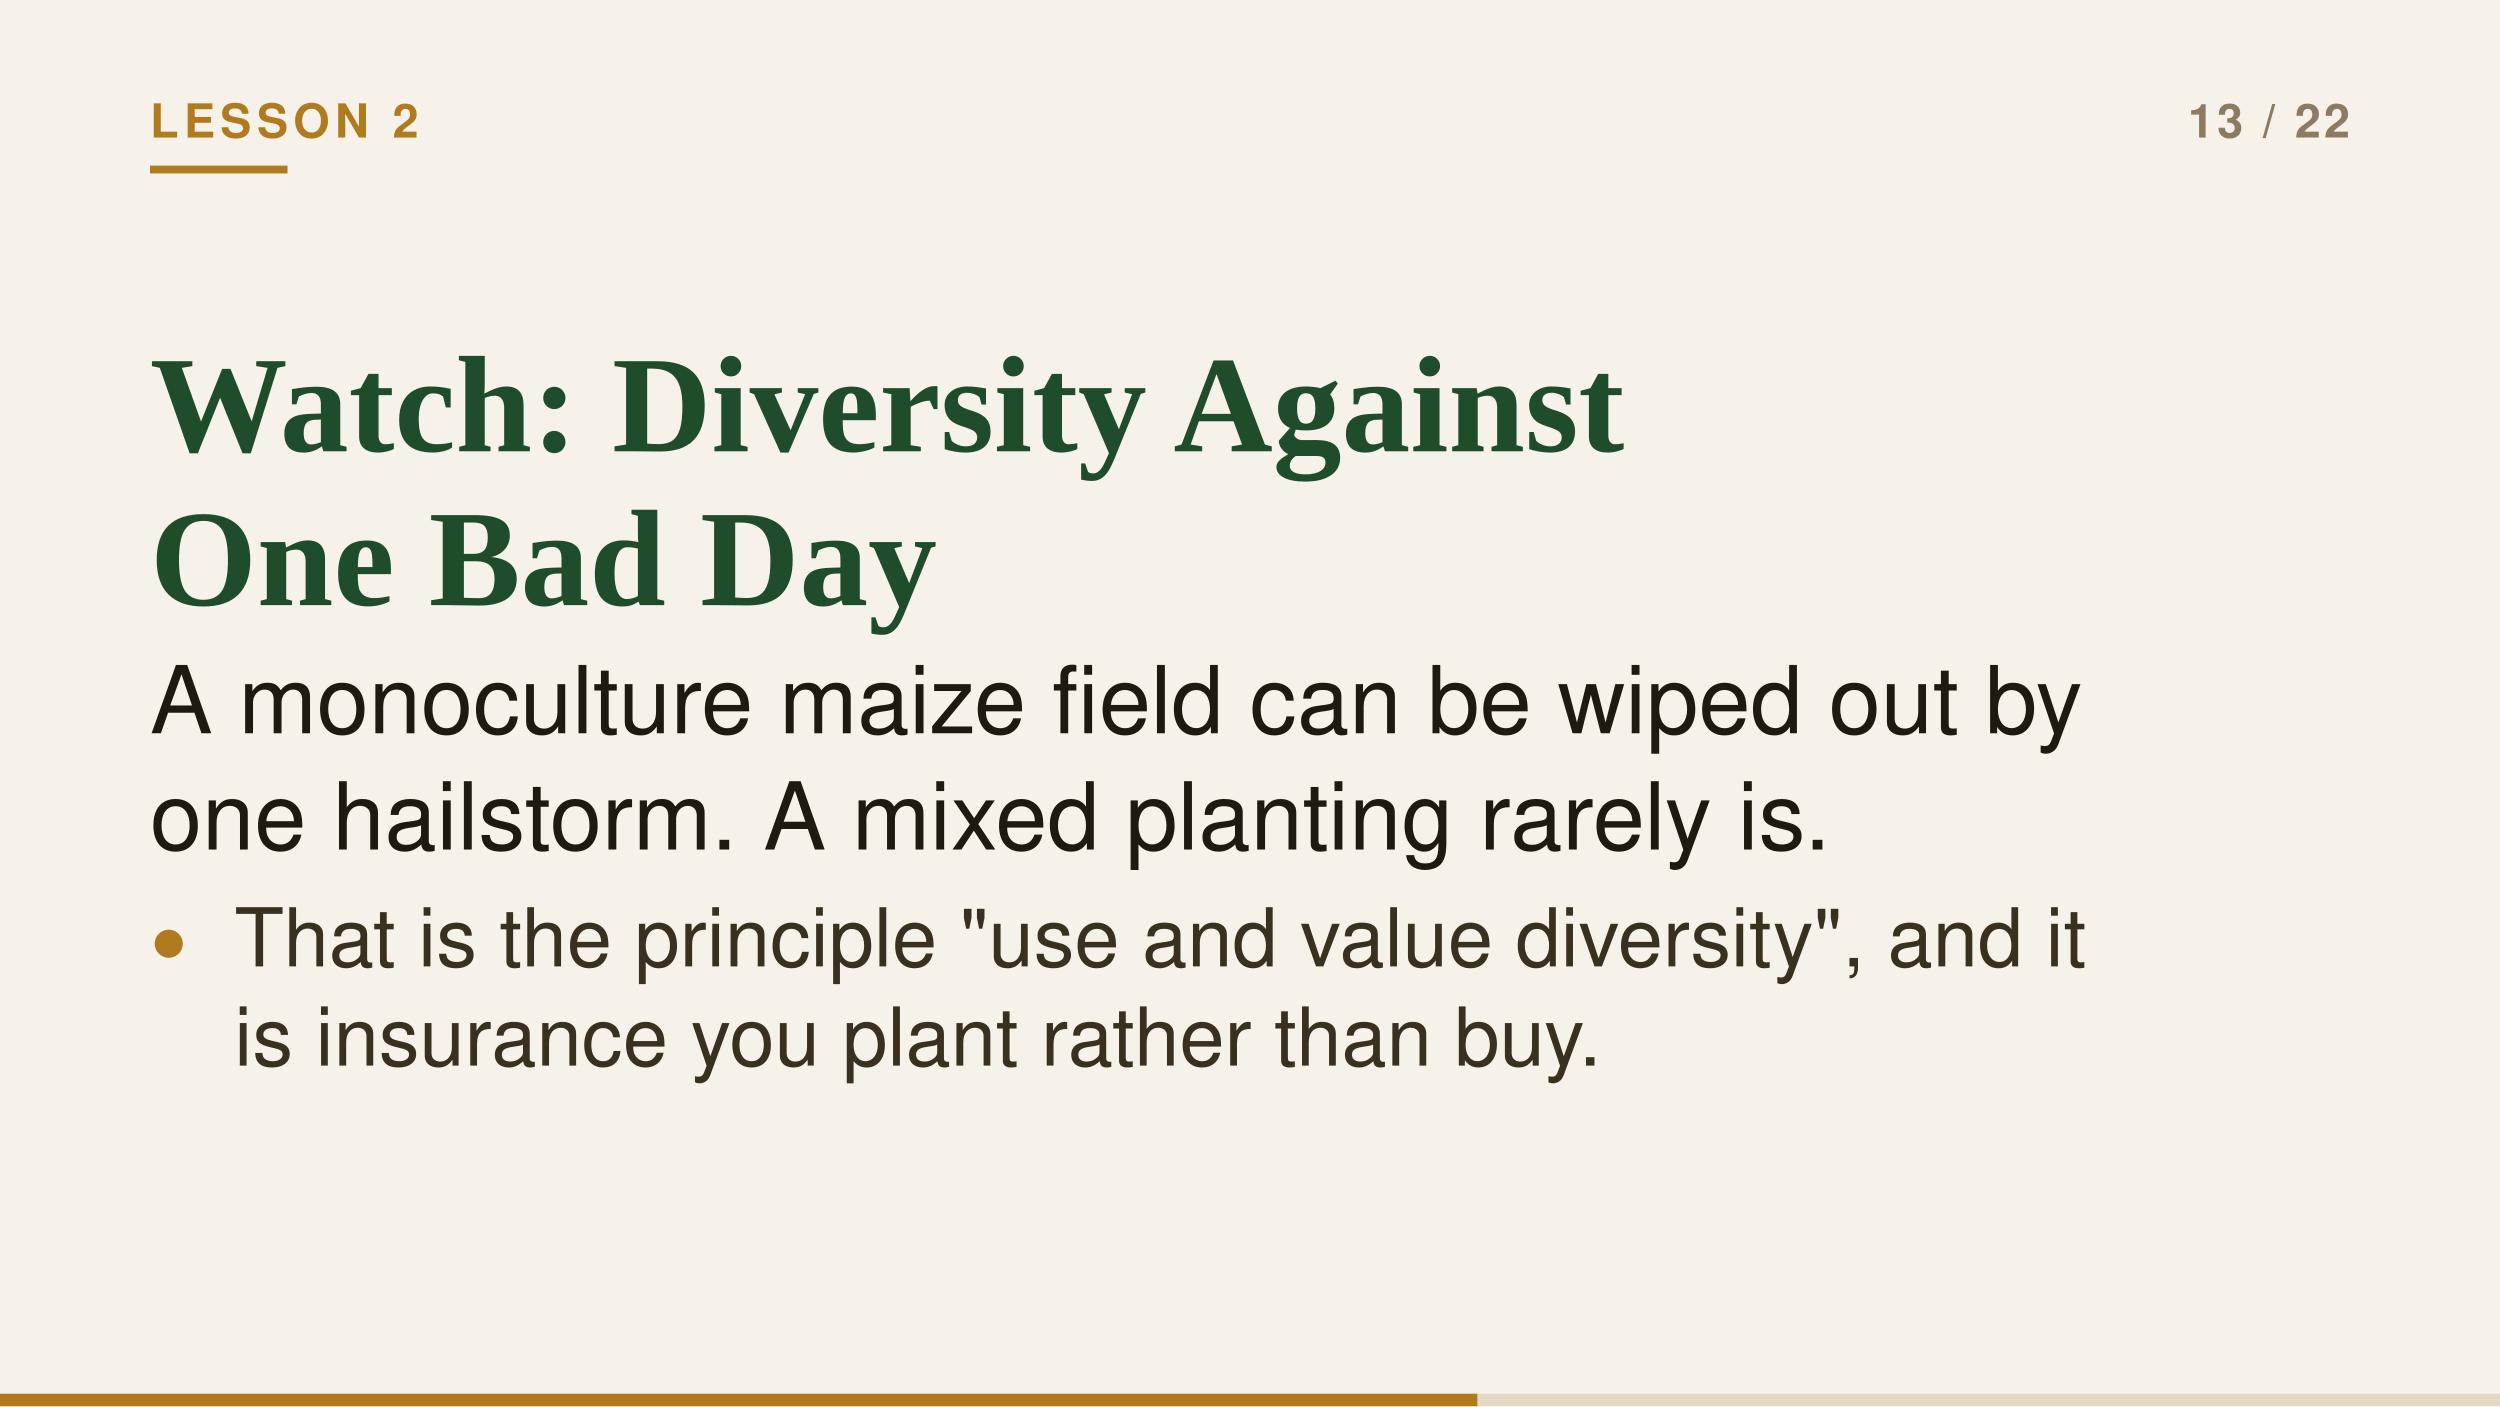
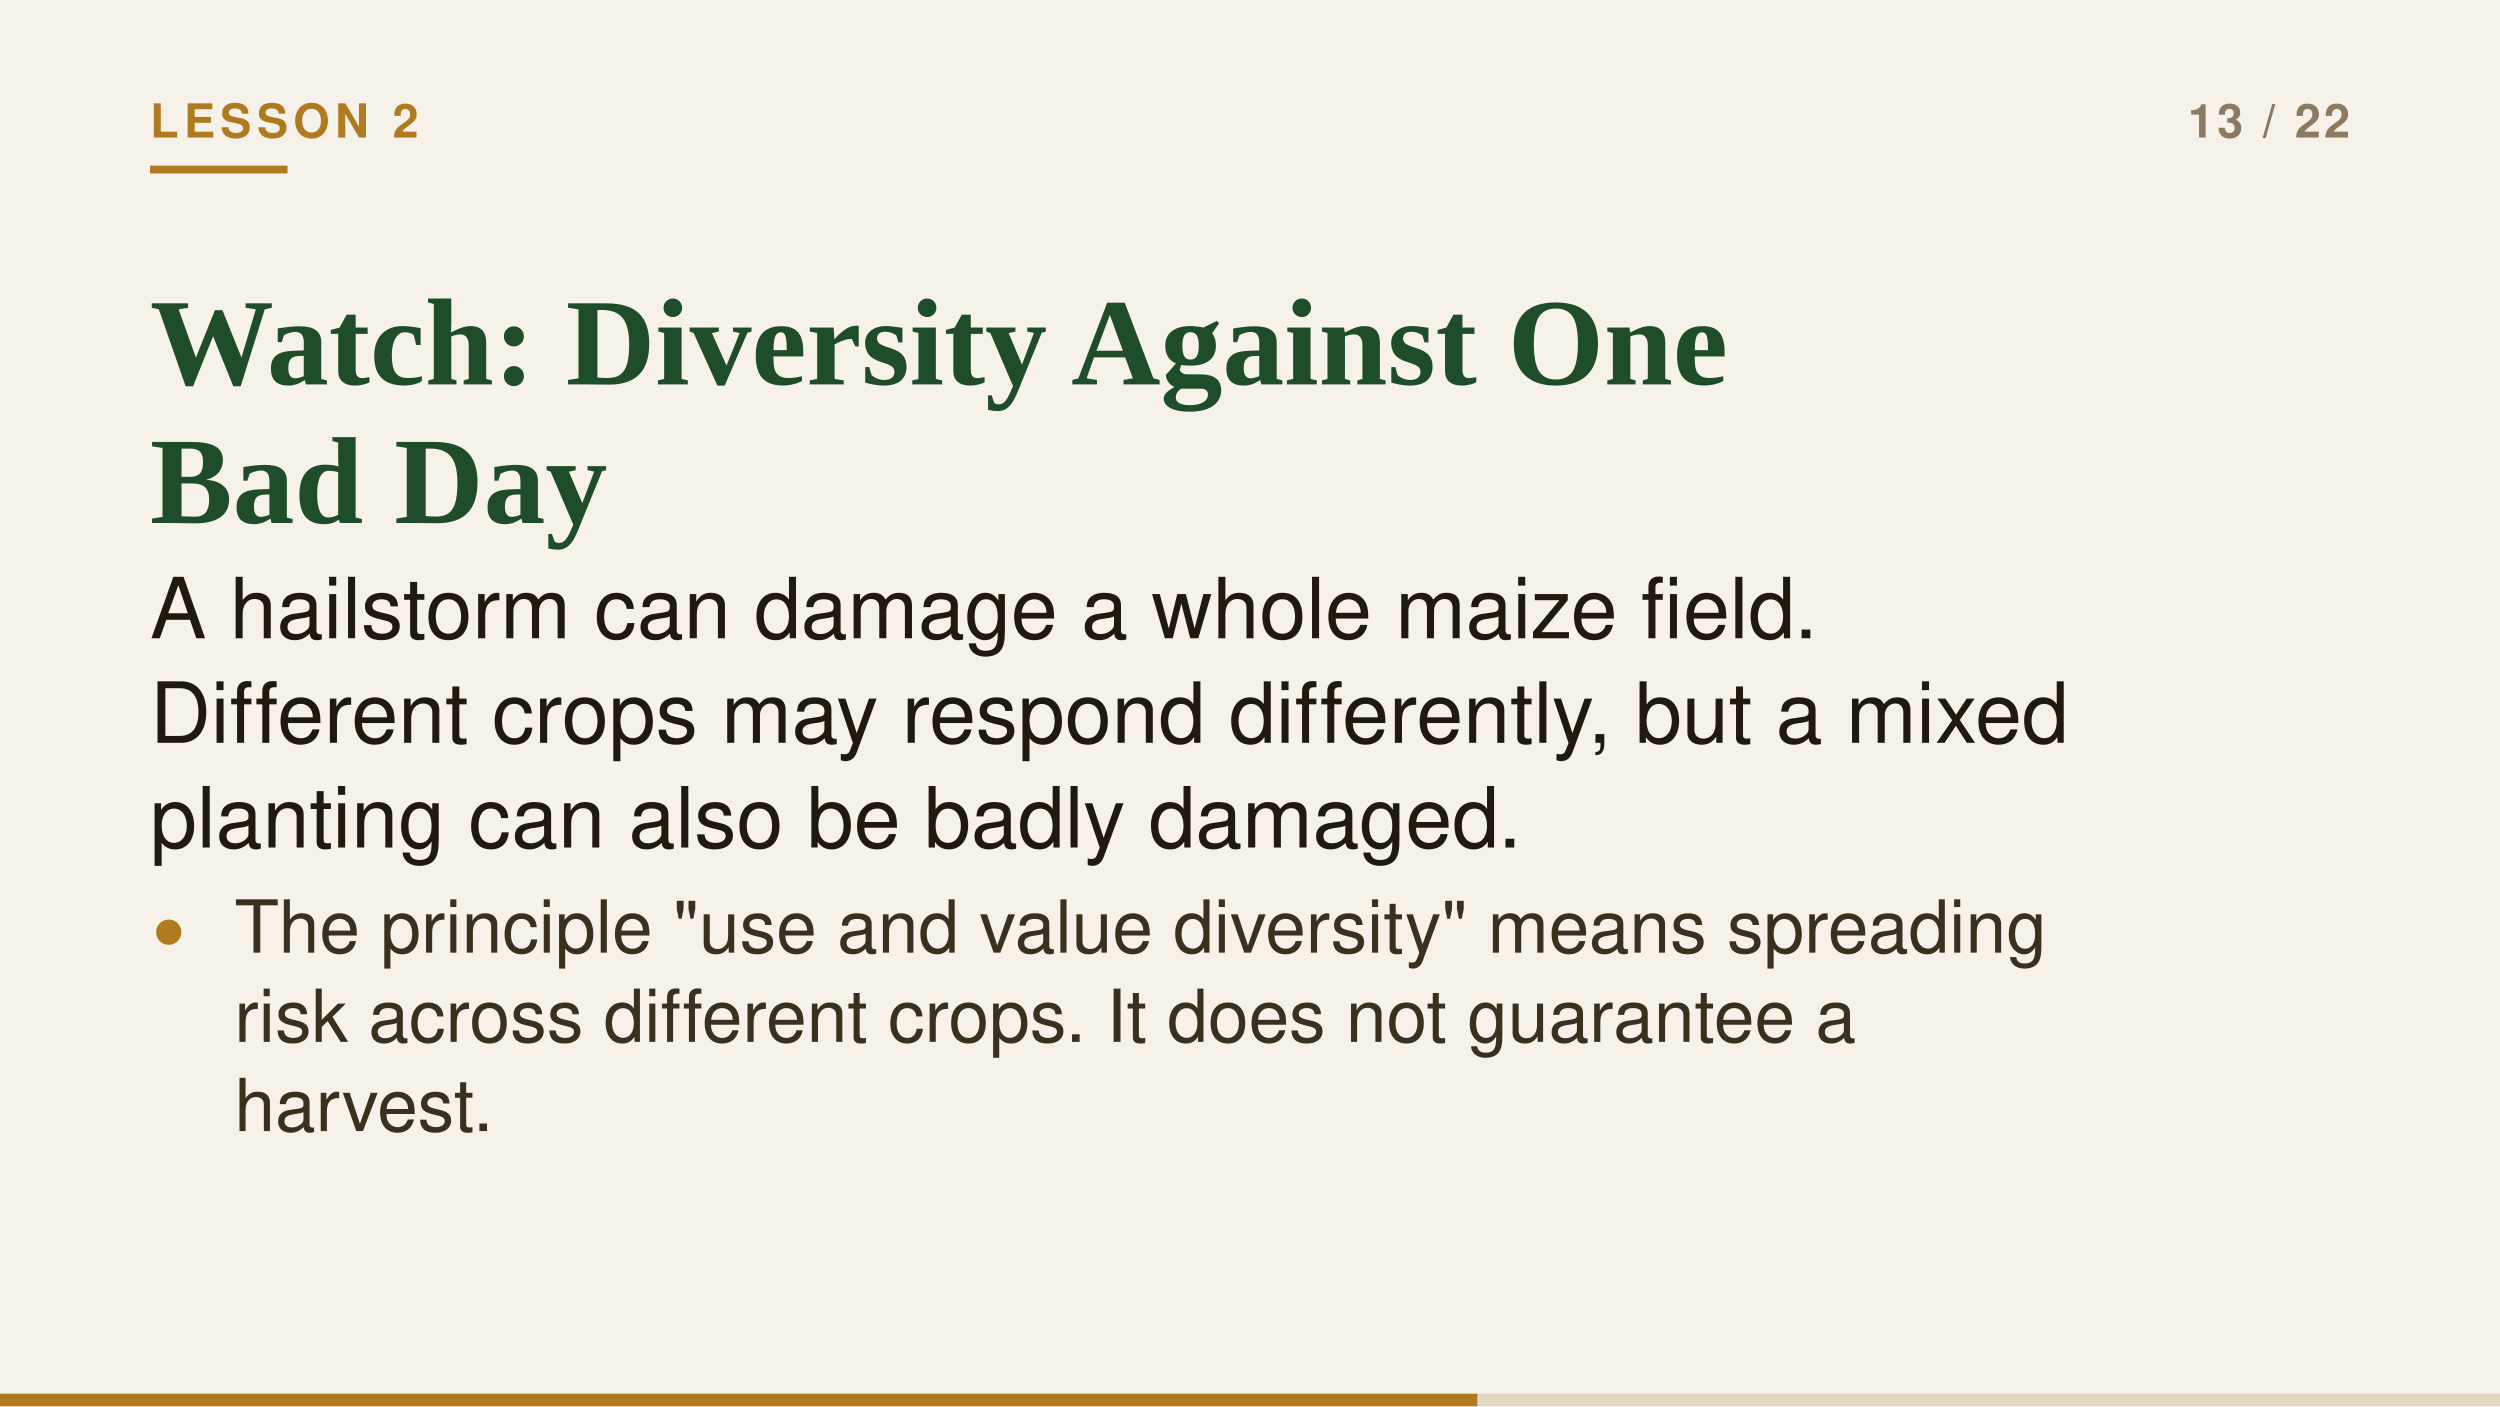
<svg xmlns="http://www.w3.org/2000/svg" viewBox="0 0 1600 900" width="1600" height="900">
  <style>.eye{font:700 30px 'Helvetica Neue',Helvetica,Arial,'Liberation Sans',sans-serif;letter-spacing:3.4px}.num{text-anchor:end;letter-spacing:2px}.hero{font:700 132px Georgia,'Iowan Old Style','Times New Roman',serif}.tag{font:italic 400 58px Georgia,'Iowan Old Style','Times New Roman',serif}.title{font-family:Georgia,'Iowan Old Style','Times New Roman',serif;font-weight:700}.lead{font-family:'Helvetica Neue',Helvetica,Arial,'Liberation Sans',sans-serif;font-weight:400}.point{font-family:'Helvetica Neue',Helvetica,Arial,'Liberation Sans',sans-serif;font-weight:400}.q{font:italic 400 46px Georgia,'Iowan Old Style','Times New Roman',serif}</style>
  <rect width="1600" height="900" fill="#F7F2E9" />
  <text class="eye" font-size="30" x="96" y="88" fill="#B07A1E">LESSON 2</text>
  <text class="eye num" x="1504" y="88" fill="#8C7A62">13 / 22</text>
  <rect x="96" y="106" width="88" height="5" fill="#B07A1E" />
-   <text class="title" font-size="88" fill="#1F4D2B">
-     <tspan x="96" y="288.8">Watch: Diversity Against</tspan>
-     <tspan x="96" y="387.3">One Bad Day</tspan>
+   <text class="title" font-size="79.2" fill="#1F4D2B">
+     <tspan x="96" y="246">Watch: Diversity Against One</tspan>
+     <tspan x="96" y="334.7">Bad Day</tspan>
  </text>
-   <text class="lead" font-size="60" fill="#20190F">
-     <tspan x="96" y="469.3">A monoculture maize field can be wiped out by</tspan>
-     <tspan x="96" y="543.7">one hailstorm. A mixed planting rarely is.</tspan>
+   <text class="lead" font-size="54" fill="#20190F">
+     <tspan x="96" y="408.5">A hailstorm can damage a whole maize field.</tspan>
+     <tspan x="96" y="475.4">Different crops may respond differently, but a mixed</tspan>
+     <tspan x="96" y="542.4">planting can also be badly damaged.</tspan>
  </text>
-   <circle cx="108" cy="604" r="9" fill="#B07A1E" />
-   <text class="point" font-size="52" fill="#3A3020">
-     <tspan x="150" y="618.5">That is the principle "use and value diversity", and it</tspan>
-     <tspan x="150" y="682">is insurance you plant rather than buy.</tspan>
+   <circle cx="108" cy="596.6" r="8.1" fill="#B07A1E" />
+   <text class="point" font-size="46.8" fill="#3A3020">
+     <tspan x="150" y="609.7">The principle "use and value diversity" means spreading</tspan>
+     <tspan x="150" y="666.8">risk across different crops. It does not guarantee a</tspan>
+     <tspan x="150" y="723.9">harvest.</tspan>
  </text>
  <rect x="0" y="892" width="1600" height="8" fill="#E2D8C4" />
  <rect x="0" y="892" width="945.5" height="8" fill="#B07A1E" />
</svg>
